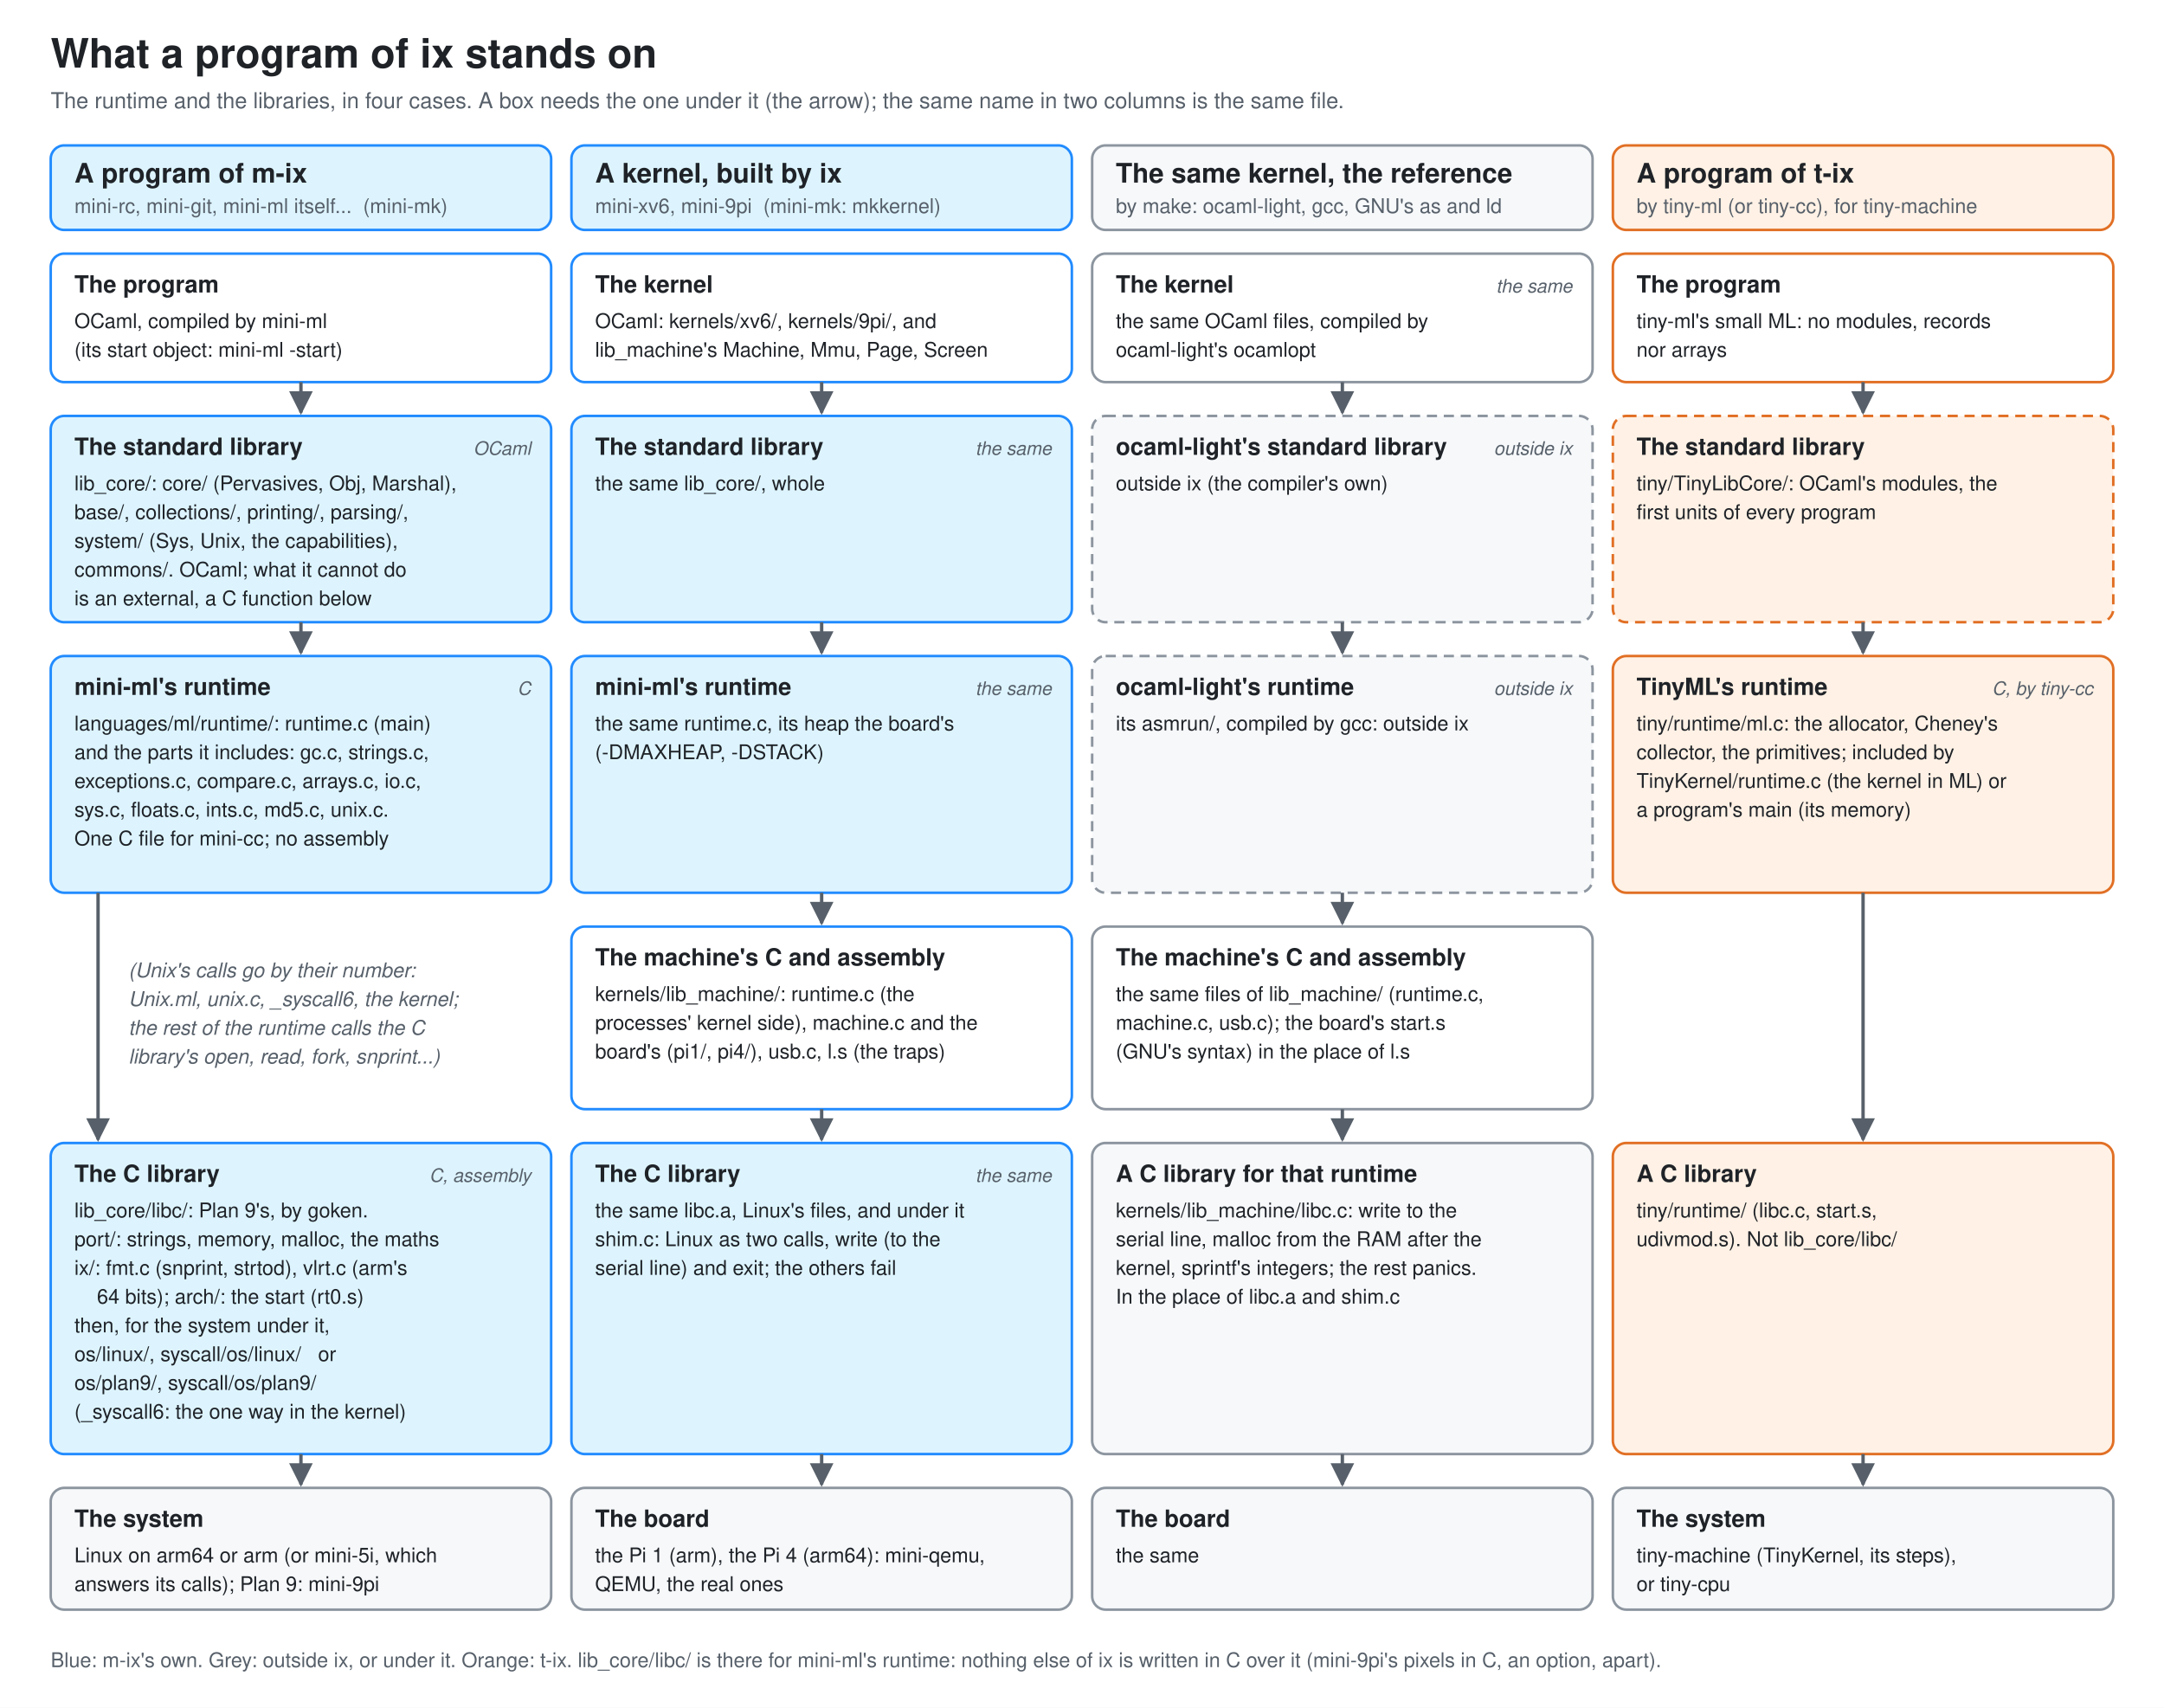
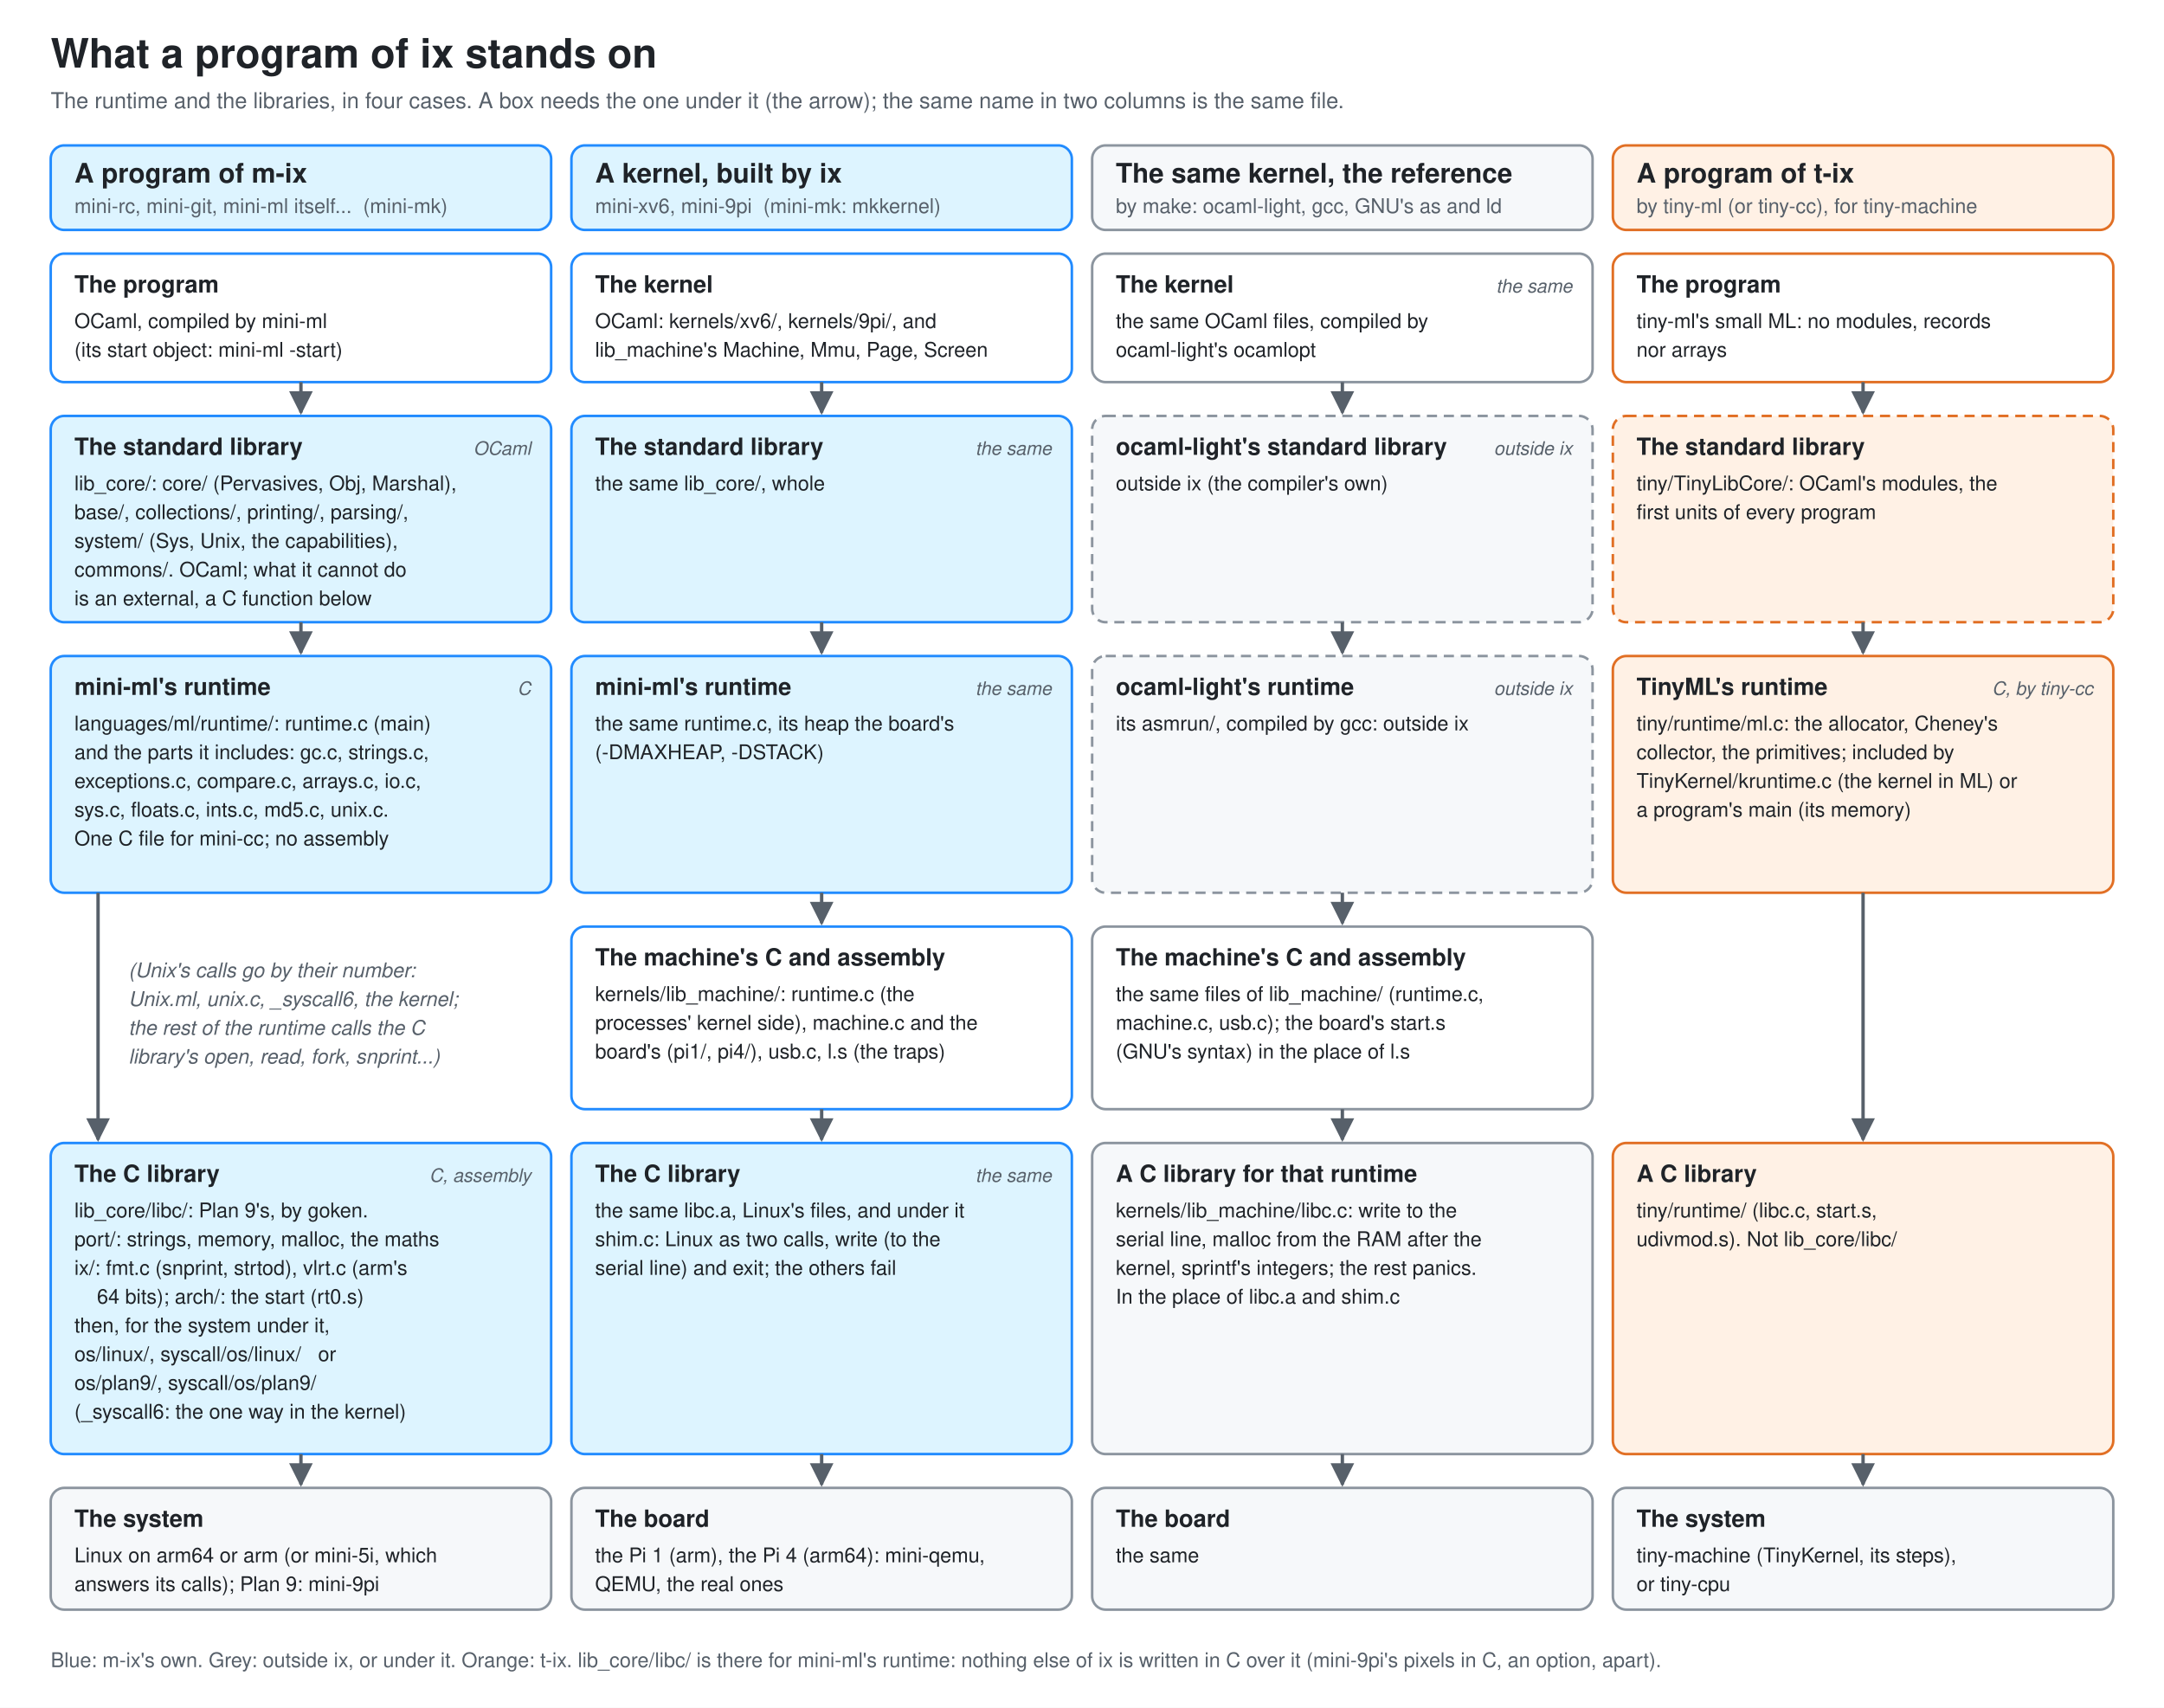
<svg xmlns="http://www.w3.org/2000/svg" viewBox="0 0 1280 1010" width="1280" height="1010" font-family="-apple-system, BlinkMacSystemFont, 'Segoe UI', Helvetica, Arial, sans-serif">
  <defs>
    <marker id="a" viewBox="0 0 10 10" refX="9" refY="5" markerWidth="7" markerHeight="7" orient="auto-start-reverse">
      <path d="M0 0L10 5L0 10z" fill="#57606a" />
    </marker>
  </defs>
  <rect width="1280" height="1010" fill="#ffffff" />
  <text x="30" y="40" font-size="24" font-weight="600" fill="#1f2328" text-anchor="start" xml:space="preserve">What a program of ix stands on</text>
  <text x="30" y="64" font-size="13" font-weight="normal" fill="#57606a" text-anchor="start" xml:space="preserve">The runtime and the libraries, in four cases. A box needs the one under it (the arrow); the same name in two columns is the same file.</text>
  <rect x="30" y="86" width="296" height="50" rx="8" fill="#ddf4ff" stroke="#218bff" stroke-width="1.5" />
  <text x="44" y="108" font-size="16" font-weight="600" fill="#1f2328" text-anchor="start" xml:space="preserve">A program of m-ix</text>
  <text x="44" y="126" font-size="12" font-weight="normal" fill="#57606a" text-anchor="start" xml:space="preserve">mini-rc, mini-git, mini-ml itself...  (mini-mk)</text>
  <rect x="30" y="150" width="296" height="76" rx="8" fill="#ffffff" stroke="#218bff" stroke-width="1.5" />
  <text x="44" y="173" font-size="14" font-weight="600" fill="#1f2328" text-anchor="start" xml:space="preserve">The program</text>
  <text x="44" y="194" font-size="12" font-weight="normal" fill="#1f2328" text-anchor="start" xml:space="preserve">OCaml, compiled by mini-ml</text>
  <text x="44" y="211" font-size="12" font-weight="normal" fill="#1f2328" text-anchor="start" xml:space="preserve">(its start object: mini-ml -start)</text>
  <rect x="30" y="246" width="296" height="122" rx="8" fill="#ddf4ff" stroke="#218bff" stroke-width="1.5" />
  <text x="44" y="269" font-size="14" font-weight="600" fill="#1f2328" text-anchor="start" xml:space="preserve">The standard library</text>
  <text x="314" y="269" font-size="11" font-weight="normal" fill="#57606a" text-anchor="end" font-style="italic" xml:space="preserve">OCaml</text>
  <text x="44" y="290" font-size="12" font-weight="normal" fill="#1f2328" text-anchor="start" xml:space="preserve">lib_core/: core/ (Pervasives, Obj, Marshal),</text>
  <text x="44" y="307" font-size="12" font-weight="normal" fill="#1f2328" text-anchor="start" xml:space="preserve">base/, collections/, printing/, parsing/,</text>
  <text x="44" y="324" font-size="12" font-weight="normal" fill="#1f2328" text-anchor="start" xml:space="preserve">system/ (Sys, Unix, the capabilities),</text>
  <text x="44" y="341" font-size="12" font-weight="normal" fill="#1f2328" text-anchor="start" xml:space="preserve">commons/. OCaml; what it cannot do</text>
  <text x="44" y="358" font-size="12" font-weight="normal" fill="#1f2328" text-anchor="start" xml:space="preserve">is an external, a C function below</text>
  <rect x="30" y="388" width="296" height="140" rx="8" fill="#ddf4ff" stroke="#218bff" stroke-width="1.5" />
  <text x="44" y="411" font-size="14" font-weight="600" fill="#1f2328" text-anchor="start" xml:space="preserve">mini-ml's runtime</text>
  <text x="314" y="411" font-size="11" font-weight="normal" fill="#57606a" text-anchor="end" font-style="italic" xml:space="preserve">C</text>
  <text x="44" y="432" font-size="12" font-weight="normal" fill="#1f2328" text-anchor="start" xml:space="preserve">languages/ml/runtime/: runtime.c (main)</text>
  <text x="44" y="449" font-size="12" font-weight="normal" fill="#1f2328" text-anchor="start" xml:space="preserve">and the parts it includes: gc.c, strings.c,</text>
  <text x="44" y="466" font-size="12" font-weight="normal" fill="#1f2328" text-anchor="start" xml:space="preserve">exceptions.c, compare.c, arrays.c, io.c,</text>
  <text x="44" y="483" font-size="12" font-weight="normal" fill="#1f2328" text-anchor="start" xml:space="preserve">sys.c, floats.c, ints.c, md5.c, unix.c.</text>
  <text x="44" y="500" font-size="12" font-weight="normal" fill="#1f2328" text-anchor="start" xml:space="preserve">One C file for mini-cc; no assembly</text>
  <rect x="30" y="676" width="296" height="184" rx="8" fill="#ddf4ff" stroke="#218bff" stroke-width="1.5" />
  <text x="44" y="699" font-size="14" font-weight="600" fill="#1f2328" text-anchor="start" xml:space="preserve">The C library</text>
  <text x="314" y="699" font-size="11" font-weight="normal" fill="#57606a" text-anchor="end" font-style="italic" xml:space="preserve">C, assembly</text>
  <text x="44" y="720" font-size="12" font-weight="normal" fill="#1f2328" text-anchor="start" xml:space="preserve">lib_core/libc/: Plan 9's, by goken.</text>
  <text x="44" y="737" font-size="12" font-weight="normal" fill="#1f2328" text-anchor="start" xml:space="preserve">port/: strings, memory, malloc, the maths</text>
  <text x="44" y="754" font-size="12" font-weight="normal" fill="#1f2328" text-anchor="start" xml:space="preserve">ix/: fmt.c (snprint, strtod), vlrt.c (arm's</text>
  <text x="44" y="771" font-size="12" font-weight="normal" fill="#1f2328" text-anchor="start" xml:space="preserve">    64 bits); arch/: the start (rt0.s)</text>
  <text x="44" y="788" font-size="12" font-weight="normal" fill="#1f2328" text-anchor="start" xml:space="preserve">then, for the system under it,</text>
  <text x="44" y="805" font-size="12" font-weight="normal" fill="#1f2328" text-anchor="start" xml:space="preserve">os/linux/, syscall/os/linux/   or</text>
  <text x="44" y="822" font-size="12" font-weight="normal" fill="#1f2328" text-anchor="start" xml:space="preserve">os/plan9/, syscall/os/plan9/</text>
  <text x="44" y="839" font-size="12" font-weight="normal" fill="#1f2328" text-anchor="start" xml:space="preserve">(_syscall6: the one way in the kernel)</text>
  <rect x="30" y="880" width="296" height="72" rx="8" fill="#f6f8fa" stroke="#8c959f" stroke-width="1.5" />
  <text x="44" y="903" font-size="14" font-weight="600" fill="#1f2328" text-anchor="start" xml:space="preserve">The system</text>
  <text x="44" y="924" font-size="12" font-weight="normal" fill="#1f2328" text-anchor="start" xml:space="preserve">Linux on arm64 or arm (or mini-5i, which</text>
  <text x="44" y="941" font-size="12" font-weight="normal" fill="#1f2328" text-anchor="start" xml:space="preserve">answers its calls); Plan 9: mini-9pi</text>
  <line x1="178" y1="226" x2="178" y2="244" stroke="#57606a" stroke-width="2" marker-end="url(#a)" />
  <line x1="178" y1="368" x2="178" y2="386" stroke="#57606a" stroke-width="2" marker-end="url(#a)" />
  <line x1="58" y1="528" x2="58" y2="674" stroke="#57606a" stroke-width="2" marker-end="url(#a)" />
  <line x1="178" y1="860" x2="178" y2="878" stroke="#57606a" stroke-width="2" marker-end="url(#a)" />
  <text x="76" y="578" font-size="12" font-weight="normal" fill="#57606a" text-anchor="start" font-style="italic" xml:space="preserve">(Unix's calls go by their number:</text>
  <text x="76" y="595" font-size="12" font-weight="normal" fill="#57606a" text-anchor="start" font-style="italic" xml:space="preserve">Unix.ml, unix.c, _syscall6, the kernel;</text>
  <text x="76" y="612" font-size="12" font-weight="normal" fill="#57606a" text-anchor="start" font-style="italic" xml:space="preserve">the rest of the runtime calls the C</text>
  <text x="76" y="629" font-size="12" font-weight="normal" fill="#57606a" text-anchor="start" font-style="italic" xml:space="preserve">library's open, read, fork, snprint...)</text>
  <rect x="338" y="86" width="296" height="50" rx="8" fill="#ddf4ff" stroke="#218bff" stroke-width="1.5" />
  <text x="352" y="108" font-size="16" font-weight="600" fill="#1f2328" text-anchor="start" xml:space="preserve">A kernel, built by ix</text>
  <text x="352" y="126" font-size="12" font-weight="normal" fill="#57606a" text-anchor="start" xml:space="preserve">mini-xv6, mini-9pi  (mini-mk: mkkernel)</text>
  <rect x="338" y="150" width="296" height="76" rx="8" fill="#ffffff" stroke="#218bff" stroke-width="1.5" />
  <text x="352" y="173" font-size="14" font-weight="600" fill="#1f2328" text-anchor="start" xml:space="preserve">The kernel</text>
  <text x="352" y="194" font-size="12" font-weight="normal" fill="#1f2328" text-anchor="start" xml:space="preserve">OCaml: kernels/xv6/, kernels/9pi/, and</text>
  <text x="352" y="211" font-size="12" font-weight="normal" fill="#1f2328" text-anchor="start" xml:space="preserve">lib_machine's Machine, Mmu, Page, Screen</text>
  <rect x="338" y="246" width="296" height="122" rx="8" fill="#ddf4ff" stroke="#218bff" stroke-width="1.5" />
  <text x="352" y="269" font-size="14" font-weight="600" fill="#1f2328" text-anchor="start" xml:space="preserve">The standard library</text>
  <text x="622" y="269" font-size="11" font-weight="normal" fill="#57606a" text-anchor="end" font-style="italic" xml:space="preserve">the same</text>
  <text x="352" y="290" font-size="12" font-weight="normal" fill="#1f2328" text-anchor="start" xml:space="preserve">the same lib_core/, whole</text>
  <rect x="338" y="388" width="296" height="140" rx="8" fill="#ddf4ff" stroke="#218bff" stroke-width="1.5" />
  <text x="352" y="411" font-size="14" font-weight="600" fill="#1f2328" text-anchor="start" xml:space="preserve">mini-ml's runtime</text>
  <text x="622" y="411" font-size="11" font-weight="normal" fill="#57606a" text-anchor="end" font-style="italic" xml:space="preserve">the same</text>
  <text x="352" y="432" font-size="12" font-weight="normal" fill="#1f2328" text-anchor="start" xml:space="preserve">the same runtime.c, its heap the board's</text>
  <text x="352" y="449" font-size="12" font-weight="normal" fill="#1f2328" text-anchor="start" xml:space="preserve">(-DMAXHEAP, -DSTACK)</text>
  <rect x="338" y="548" width="296" height="108" rx="8" fill="#ffffff" stroke="#218bff" stroke-width="1.5" />
  <text x="352" y="571" font-size="14" font-weight="600" fill="#1f2328" text-anchor="start" xml:space="preserve">The machine's C and assembly</text>
  <text x="352" y="592" font-size="12" font-weight="normal" fill="#1f2328" text-anchor="start" xml:space="preserve">kernels/lib_machine/: runtime.c (the</text>
  <text x="352" y="609" font-size="12" font-weight="normal" fill="#1f2328" text-anchor="start" xml:space="preserve">processes' kernel side), machine.c and the</text>
  <text x="352" y="626" font-size="12" font-weight="normal" fill="#1f2328" text-anchor="start" xml:space="preserve">board's (pi1/, pi4/), usb.c, l.s (the traps)</text>
  <rect x="338" y="676" width="296" height="184" rx="8" fill="#ddf4ff" stroke="#218bff" stroke-width="1.5" />
  <text x="352" y="699" font-size="14" font-weight="600" fill="#1f2328" text-anchor="start" xml:space="preserve">The C library</text>
  <text x="622" y="699" font-size="11" font-weight="normal" fill="#57606a" text-anchor="end" font-style="italic" xml:space="preserve">the same</text>
  <text x="352" y="720" font-size="12" font-weight="normal" fill="#1f2328" text-anchor="start" xml:space="preserve">the same libc.a, Linux's files, and under it</text>
  <text x="352" y="737" font-size="12" font-weight="normal" fill="#1f2328" text-anchor="start" xml:space="preserve">shim.c: Linux as two calls, write (to the</text>
  <text x="352" y="754" font-size="12" font-weight="normal" fill="#1f2328" text-anchor="start" xml:space="preserve">serial line) and exit; the others fail</text>
  <rect x="338" y="880" width="296" height="72" rx="8" fill="#f6f8fa" stroke="#8c959f" stroke-width="1.5" />
  <text x="352" y="903" font-size="14" font-weight="600" fill="#1f2328" text-anchor="start" xml:space="preserve">The board</text>
  <text x="352" y="924" font-size="12" font-weight="normal" fill="#1f2328" text-anchor="start" xml:space="preserve">the Pi 1 (arm), the Pi 4 (arm64): mini-qemu,</text>
  <text x="352" y="941" font-size="12" font-weight="normal" fill="#1f2328" text-anchor="start" xml:space="preserve">QEMU, the real ones</text>
  <line x1="486" y1="226" x2="486" y2="244" stroke="#57606a" stroke-width="2" marker-end="url(#a)" />
  <line x1="486" y1="368" x2="486" y2="386" stroke="#57606a" stroke-width="2" marker-end="url(#a)" />
  <line x1="486" y1="528" x2="486" y2="546" stroke="#57606a" stroke-width="2" marker-end="url(#a)" />
  <line x1="486" y1="656" x2="486" y2="674" stroke="#57606a" stroke-width="2" marker-end="url(#a)" />
  <line x1="486" y1="860" x2="486" y2="878" stroke="#57606a" stroke-width="2" marker-end="url(#a)" />
  <rect x="646" y="86" width="296" height="50" rx="8" fill="#f6f8fa" stroke="#8c959f" stroke-width="1.5" />
  <text x="660" y="108" font-size="16" font-weight="600" fill="#1f2328" text-anchor="start" xml:space="preserve">The same kernel, the reference</text>
  <text x="660" y="126" font-size="12" font-weight="normal" fill="#57606a" text-anchor="start" xml:space="preserve">by make: ocaml-light, gcc, GNU's as and ld</text>
  <rect x="646" y="150" width="296" height="76" rx="8" fill="#ffffff" stroke="#8c959f" stroke-width="1.5" />
  <text x="660" y="173" font-size="14" font-weight="600" fill="#1f2328" text-anchor="start" xml:space="preserve">The kernel</text>
  <text x="930" y="173" font-size="11" font-weight="normal" fill="#57606a" text-anchor="end" font-style="italic" xml:space="preserve">the same</text>
  <text x="660" y="194" font-size="12" font-weight="normal" fill="#1f2328" text-anchor="start" xml:space="preserve">the same OCaml files, compiled by</text>
  <text x="660" y="211" font-size="12" font-weight="normal" fill="#1f2328" text-anchor="start" xml:space="preserve">ocaml-light's ocamlopt</text>
  <rect x="646" y="246" width="296" height="122" rx="8" fill="#f6f8fa" stroke="#8c959f" stroke-width="1.5" stroke-dasharray="6 4" />
  <text x="660" y="269" font-size="14" font-weight="600" fill="#1f2328" text-anchor="start" xml:space="preserve">ocaml-light's standard library</text>
  <text x="930" y="269" font-size="11" font-weight="normal" fill="#57606a" text-anchor="end" font-style="italic" xml:space="preserve">outside ix</text>
  <text x="660" y="290" font-size="12" font-weight="normal" fill="#1f2328" text-anchor="start" xml:space="preserve">outside ix (the compiler's own)</text>
  <rect x="646" y="388" width="296" height="140" rx="8" fill="#f6f8fa" stroke="#8c959f" stroke-width="1.5" stroke-dasharray="6 4" />
  <text x="660" y="411" font-size="14" font-weight="600" fill="#1f2328" text-anchor="start" xml:space="preserve">ocaml-light's runtime</text>
  <text x="930" y="411" font-size="11" font-weight="normal" fill="#57606a" text-anchor="end" font-style="italic" xml:space="preserve">outside ix</text>
  <text x="660" y="432" font-size="12" font-weight="normal" fill="#1f2328" text-anchor="start" xml:space="preserve">its asmrun/, compiled by gcc: outside ix</text>
  <rect x="646" y="548" width="296" height="108" rx="8" fill="#ffffff" stroke="#8c959f" stroke-width="1.5" />
  <text x="660" y="571" font-size="14" font-weight="600" fill="#1f2328" text-anchor="start" xml:space="preserve">The machine's C and assembly</text>
  <text x="660" y="592" font-size="12" font-weight="normal" fill="#1f2328" text-anchor="start" xml:space="preserve">the same files of lib_machine/ (runtime.c,</text>
  <text x="660" y="609" font-size="12" font-weight="normal" fill="#1f2328" text-anchor="start" xml:space="preserve">machine.c, usb.c); the board's start.s</text>
  <text x="660" y="626" font-size="12" font-weight="normal" fill="#1f2328" text-anchor="start" xml:space="preserve">(GNU's syntax) in the place of l.s</text>
  <rect x="646" y="676" width="296" height="184" rx="8" fill="#f6f8fa" stroke="#8c959f" stroke-width="1.5" />
  <text x="660" y="699" font-size="14" font-weight="600" fill="#1f2328" text-anchor="start" xml:space="preserve">A C library for that runtime</text>
  <text x="660" y="720" font-size="12" font-weight="normal" fill="#1f2328" text-anchor="start" xml:space="preserve">kernels/lib_machine/libc.c: write to the</text>
  <text x="660" y="737" font-size="12" font-weight="normal" fill="#1f2328" text-anchor="start" xml:space="preserve">serial line, malloc from the RAM after the</text>
  <text x="660" y="754" font-size="12" font-weight="normal" fill="#1f2328" text-anchor="start" xml:space="preserve">kernel, sprintf's integers; the rest panics.</text>
  <text x="660" y="771" font-size="12" font-weight="normal" fill="#1f2328" text-anchor="start" xml:space="preserve">In the place of libc.a and shim.c</text>
  <rect x="646" y="880" width="296" height="72" rx="8" fill="#f6f8fa" stroke="#8c959f" stroke-width="1.5" />
  <text x="660" y="903" font-size="14" font-weight="600" fill="#1f2328" text-anchor="start" xml:space="preserve">The board</text>
  <text x="660" y="924" font-size="12" font-weight="normal" fill="#1f2328" text-anchor="start" xml:space="preserve">the same</text>
  <line x1="794" y1="226" x2="794" y2="244" stroke="#57606a" stroke-width="2" marker-end="url(#a)" />
  <line x1="794" y1="368" x2="794" y2="386" stroke="#57606a" stroke-width="2" marker-end="url(#a)" />
  <line x1="794" y1="528" x2="794" y2="546" stroke="#57606a" stroke-width="2" marker-end="url(#a)" />
  <line x1="794" y1="656" x2="794" y2="674" stroke="#57606a" stroke-width="2" marker-end="url(#a)" />
  <line x1="794" y1="860" x2="794" y2="878" stroke="#57606a" stroke-width="2" marker-end="url(#a)" />
  <rect x="954" y="86" width="296" height="50" rx="8" fill="#fff1e5" stroke="#e16f24" stroke-width="1.5" />
  <text x="968" y="108" font-size="16" font-weight="600" fill="#1f2328" text-anchor="start" xml:space="preserve">A program of t-ix</text>
  <text x="968" y="126" font-size="12" font-weight="normal" fill="#57606a" text-anchor="start" xml:space="preserve">by tiny-ml (or tiny-cc), for tiny-machine</text>
  <rect x="954" y="150" width="296" height="76" rx="8" fill="#ffffff" stroke="#e16f24" stroke-width="1.5" />
  <text x="968" y="173" font-size="14" font-weight="600" fill="#1f2328" text-anchor="start" xml:space="preserve">The program</text>
  <text x="968" y="194" font-size="12" font-weight="normal" fill="#1f2328" text-anchor="start" xml:space="preserve">tiny-ml's small ML: no modules, records</text>
  <text x="968" y="211" font-size="12" font-weight="normal" fill="#1f2328" text-anchor="start" xml:space="preserve">nor arrays</text>
  <rect x="954" y="246" width="296" height="122" rx="8" fill="#fff1e5" stroke="#e16f24" stroke-width="1.5" stroke-dasharray="6 4" />
  <text x="968" y="269" font-size="14" font-weight="600" fill="#1f2328" text-anchor="start" xml:space="preserve">The standard library</text>
  <text x="968" y="290" font-size="12" font-weight="normal" fill="#1f2328" text-anchor="start" xml:space="preserve">tiny/TinyLibCore/: OCaml's modules, the</text>
  <text x="968" y="307" font-size="12" font-weight="normal" fill="#1f2328" text-anchor="start" xml:space="preserve">first units of every program</text>
  <rect x="954" y="388" width="296" height="140" rx="8" fill="#fff1e5" stroke="#e16f24" stroke-width="1.5" />
  <text x="968" y="411" font-size="14" font-weight="600" fill="#1f2328" text-anchor="start" xml:space="preserve">TinyML's runtime</text>
  <text x="1238" y="411" font-size="11" font-weight="normal" fill="#57606a" text-anchor="end" font-style="italic" xml:space="preserve">C, by tiny-cc</text>
  <text x="968" y="432" font-size="12" font-weight="normal" fill="#1f2328" text-anchor="start" xml:space="preserve">tiny/runtime/ml.c: the allocator, Cheney's</text>
  <text x="968" y="449" font-size="12" font-weight="normal" fill="#1f2328" text-anchor="start" xml:space="preserve">collector, the primitives; included by</text>
-   <text x="968" y="466" font-size="12" font-weight="normal" fill="#1f2328" text-anchor="start" xml:space="preserve">TinyKernel/runtime.c (the kernel in ML) or</text>
+   <text x="968" y="466" font-size="12" font-weight="normal" fill="#1f2328" text-anchor="start" xml:space="preserve">TinyKernel/kruntime.c (the kernel in ML) or</text>
  <text x="968" y="483" font-size="12" font-weight="normal" fill="#1f2328" text-anchor="start" xml:space="preserve">a program's main (its memory)</text>
  <text x="968" y="500" font-size="12" font-weight="normal" fill="#1f2328" text-anchor="start" xml:space="preserve" />
  <rect x="954" y="676" width="296" height="184" rx="8" fill="#fff1e5" stroke="#e16f24" stroke-width="1.5" />
  <text x="968" y="699" font-size="14" font-weight="600" fill="#1f2328" text-anchor="start" xml:space="preserve">A C library</text>
  <text x="968" y="720" font-size="12" font-weight="normal" fill="#1f2328" text-anchor="start" xml:space="preserve">tiny/runtime/ (libc.c, start.s,</text>
  <text x="968" y="737" font-size="12" font-weight="normal" fill="#1f2328" text-anchor="start" xml:space="preserve">udivmod.s). Not lib_core/libc/</text>
  <text x="968" y="754" font-size="12" font-weight="normal" fill="#1f2328" text-anchor="start" xml:space="preserve" />
  <text x="968" y="771" font-size="12" font-weight="normal" fill="#1f2328" text-anchor="start" xml:space="preserve" />
  <text x="968" y="788" font-size="12" font-weight="normal" fill="#1f2328" text-anchor="start" xml:space="preserve" />
  <text x="968" y="805" font-size="12" font-weight="normal" fill="#1f2328" text-anchor="start" xml:space="preserve" />
  <rect x="954" y="880" width="296" height="72" rx="8" fill="#f6f8fa" stroke="#8c959f" stroke-width="1.5" />
  <text x="968" y="903" font-size="14" font-weight="600" fill="#1f2328" text-anchor="start" xml:space="preserve">The system</text>
  <text x="968" y="924" font-size="12" font-weight="normal" fill="#1f2328" text-anchor="start" xml:space="preserve">tiny-machine (TinyKernel, its steps),</text>
  <text x="968" y="941" font-size="12" font-weight="normal" fill="#1f2328" text-anchor="start" xml:space="preserve">or tiny-cpu</text>
  <line x1="1102" y1="226" x2="1102" y2="244" stroke="#57606a" stroke-width="2" marker-end="url(#a)" />
  <line x1="1102" y1="368" x2="1102" y2="386" stroke="#57606a" stroke-width="2" marker-end="url(#a)" />
  <line x1="1102" y1="528" x2="1102" y2="674" stroke="#57606a" stroke-width="2" marker-end="url(#a)" />
  <line x1="1102" y1="860" x2="1102" y2="878" stroke="#57606a" stroke-width="2" marker-end="url(#a)" />
  <text x="30" y="986" font-size="12" font-weight="normal" fill="#57606a" text-anchor="start" xml:space="preserve">Blue: m-ix's own. Grey: outside ix, or under it. Orange: t-ix. lib_core/libc/ is there for mini-ml's runtime: nothing else of ix is written in C over it (mini-9pi's pixels in C, an option, apart).</text>
</svg>
